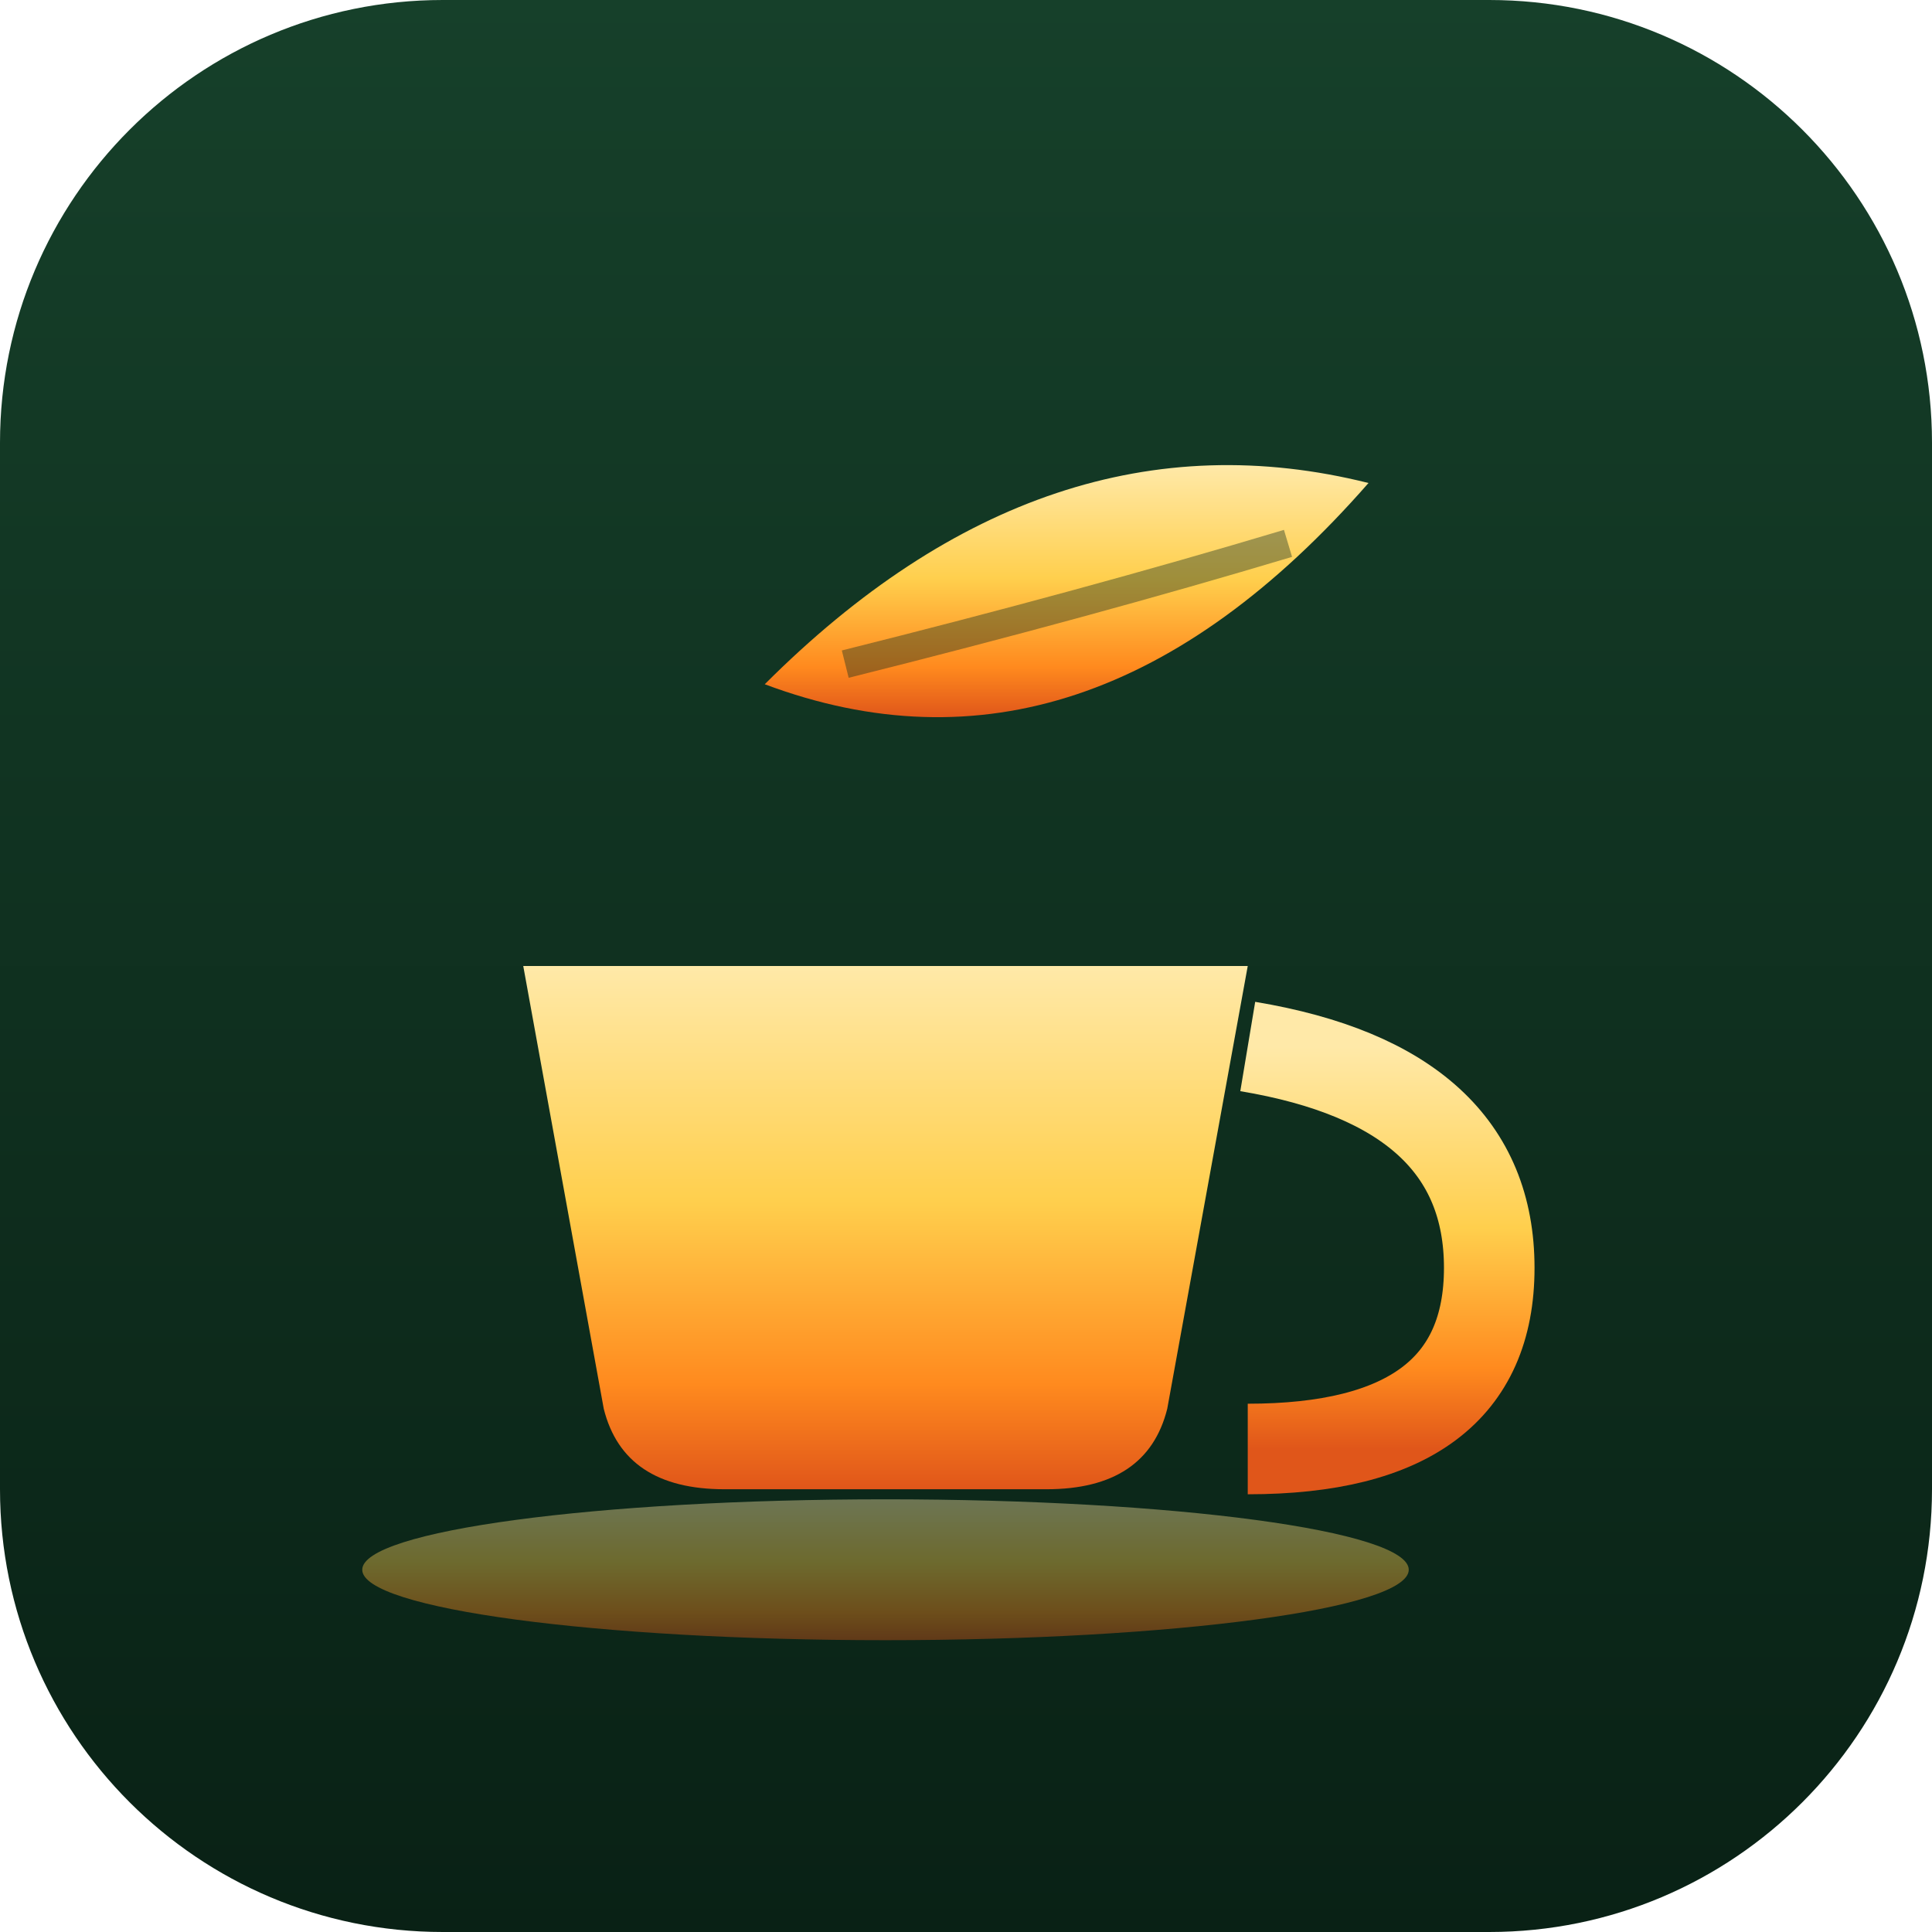
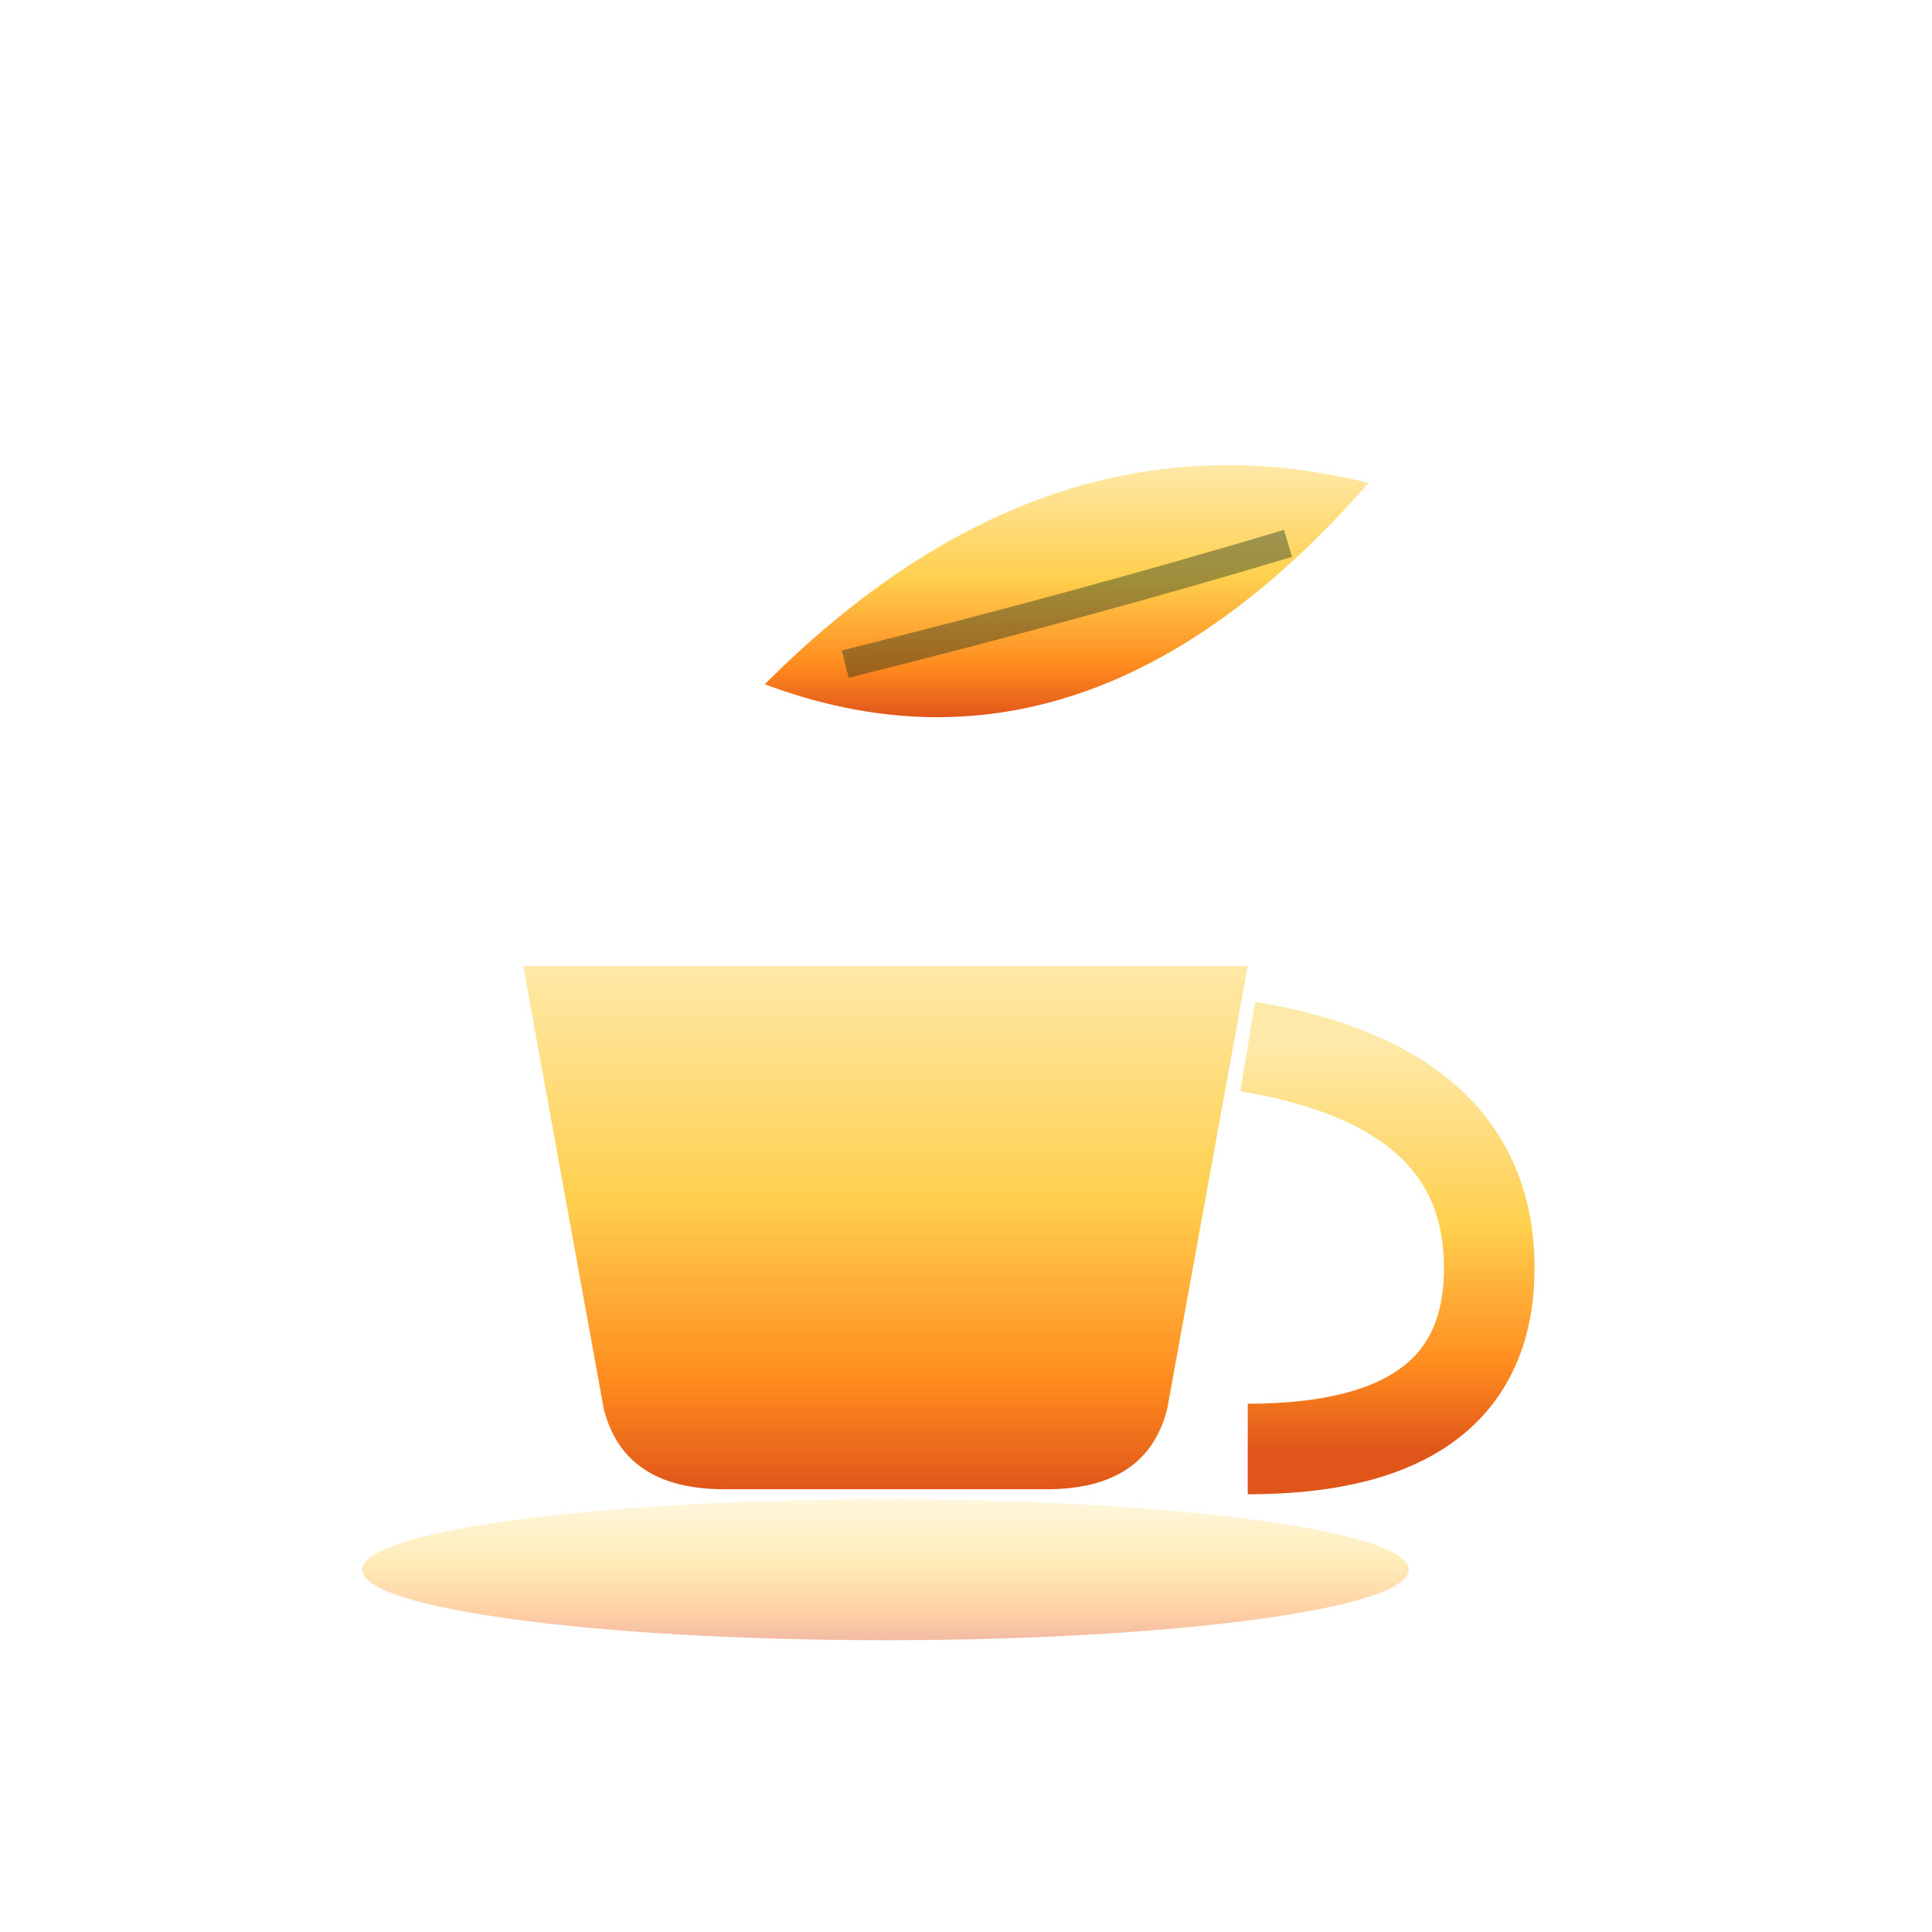
<svg xmlns="http://www.w3.org/2000/svg" viewBox="0 0 96 96" width="96" height="96">
  <defs>
-     <linearGradient id="bg" x1="0" y1="0" x2="0" y2="1">
-       <stop offset="0" stop-color="#16402a" />
-       <stop offset="1" stop-color="#092115" />
-     </linearGradient>
    <linearGradient id="g" x1="0" y1="0" x2="0" y2="1">
      <stop offset="0" stop-color="#ffe9a8" />
      <stop offset=".45" stop-color="#ffcf4d" />
      <stop offset=".8" stop-color="#ff8a1e" />
      <stop offset="1" stop-color="#e0561a" />
    </linearGradient>
  </defs>
-   <rect width="96" height="96" rx="22" fill="url(#bg)" />
  <path d="M26 48 H62 L58 70 Q57 74 52 74 H36 Q31 74 30 70 Z" fill="url(#g)" />
  <path d="M62 52 q12 2 12 11 q0 9 -12 9" fill="none" stroke="url(#g)" stroke-width="4.5" />
  <ellipse cx="44" cy="78" rx="26" ry="3.5" fill="url(#g)" opacity=".4" />
  <path d="M38 34 Q52 20 68 24 Q54 40 38 34 Z" fill="url(#g)" />
  <path d="M42 33 Q54 30 64 27" stroke="#0e2c1d" stroke-width="1.4" opacity=".4" fill="none" />
</svg>
